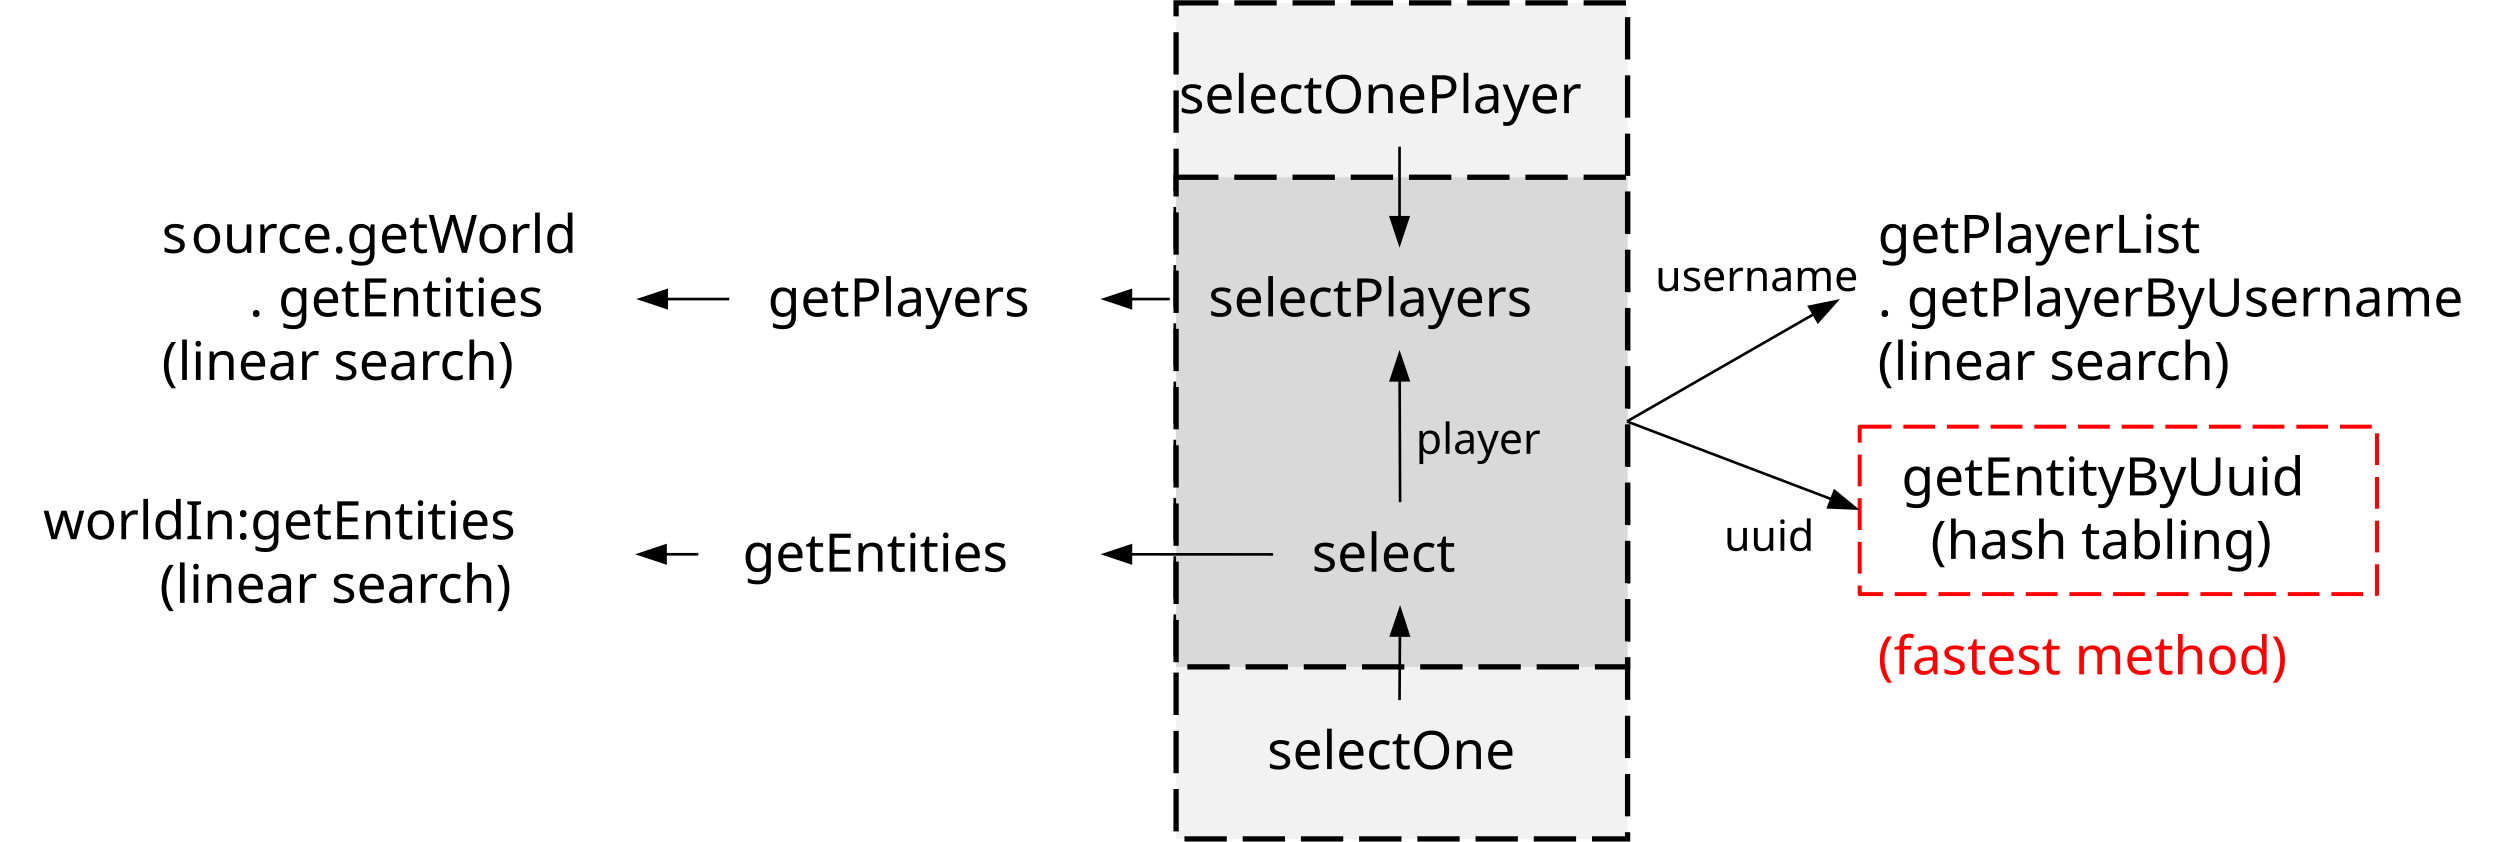
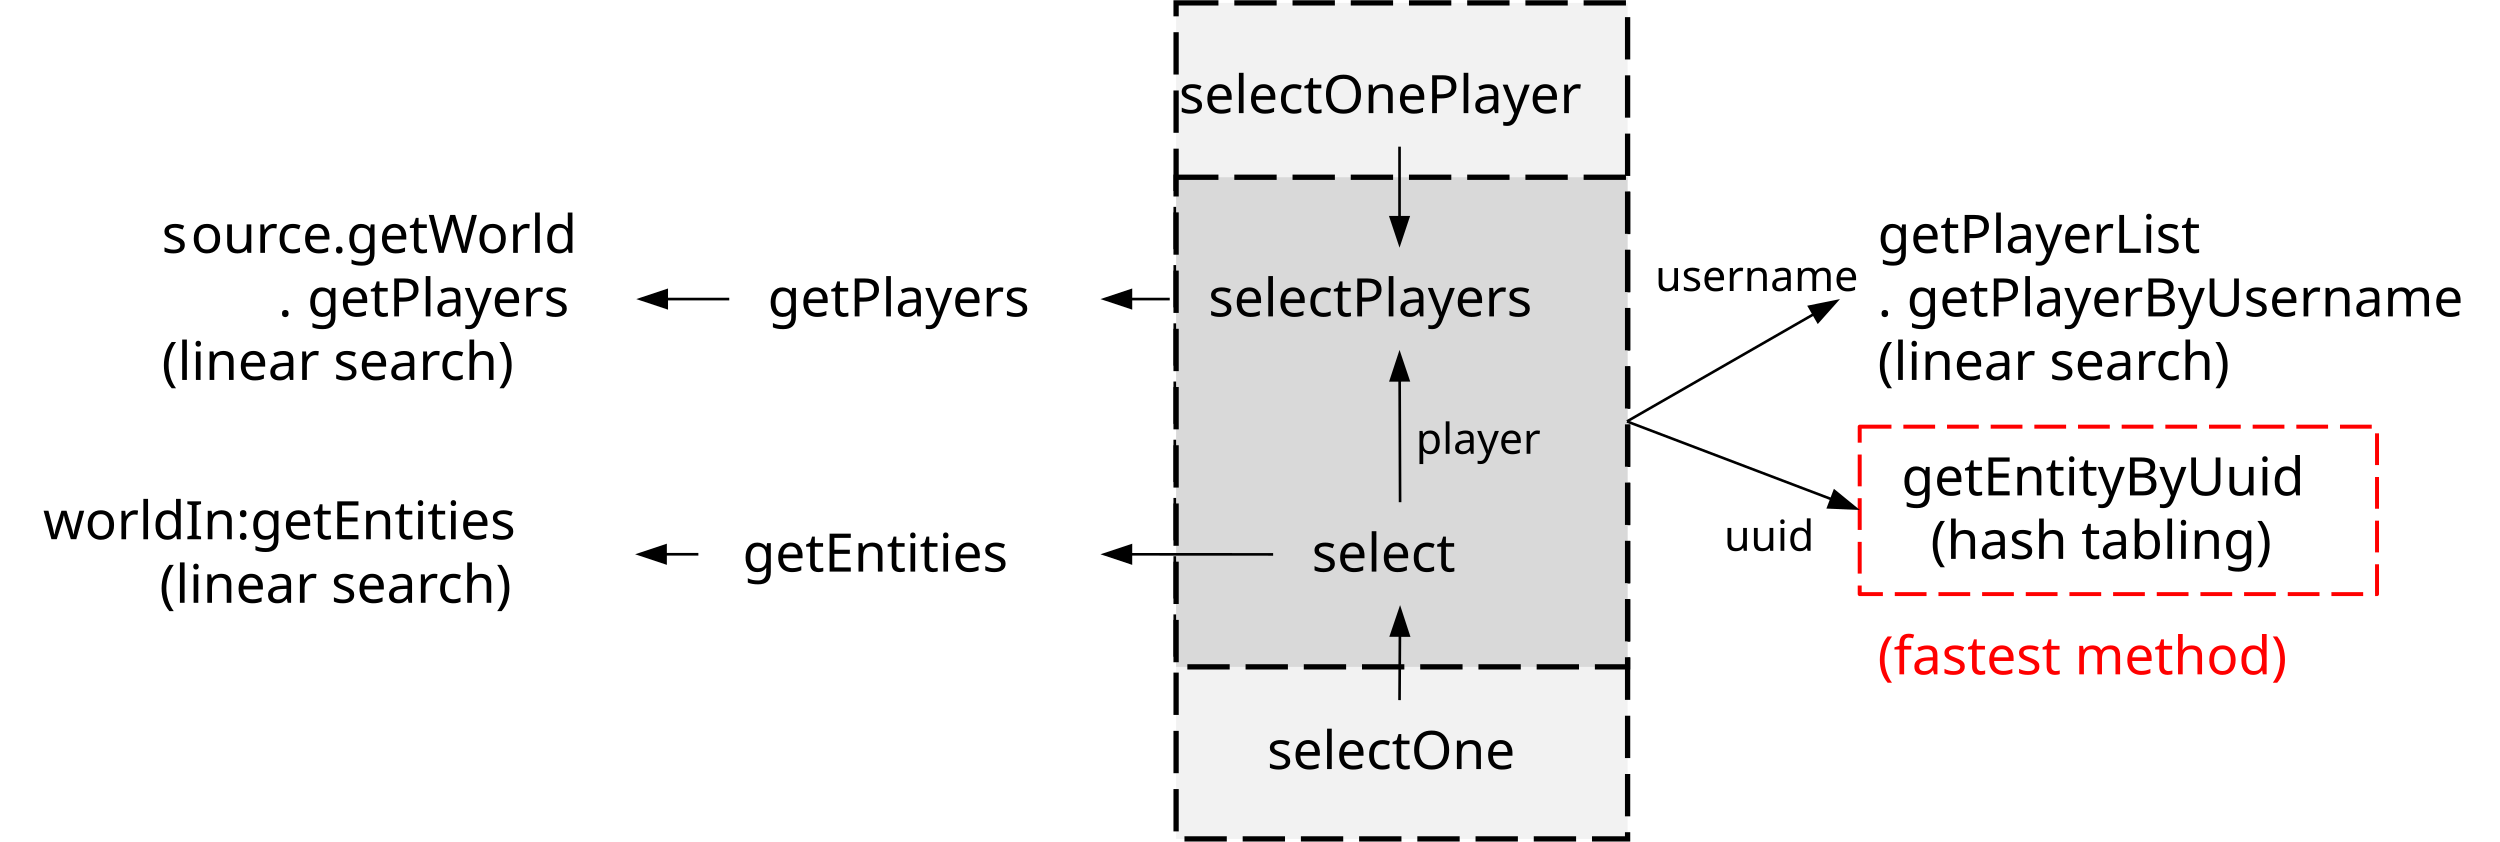
<svg xmlns="http://www.w3.org/2000/svg" width="2165" height="729" overflow="hidden">
  <defs>
    <clipPath id="clip0">
      <rect x="1145" y="823" width="2165" height="729" />
    </clipPath>
  </defs>
  <g clip-path="url(#clip0)" transform="translate(-1145 -823)">
    <rect x="2163.5" y="825.5" width="391" height="724" stroke="#000000" stroke-width="4.583" stroke-miterlimit="8" stroke-dasharray="36.667 13.75" fill="#F2F2F2" />
    <rect x="2163.5" y="976.5" width="391" height="424" stroke="#000000" stroke-width="4.583" stroke-miterlimit="8" stroke-dasharray="36.667 13.75" fill="#D9D9D9" />
    <text font-family="Consolas,Consolas_MSFontService,sans-serif" font-weight="400" font-size="46" transform="matrix(1 0 0 1 2281.01 1318)">select<tspan font-size="46" x="-38.649" y="171">selectOne</tspan>
      <tspan font-size="46" x="-115.013" y="-397">selectOnePlayer</tspan>
      <tspan font-size="46" x="-492.877" y="0">getEntities</tspan>
      <tspan font-size="46" x="-89.559" y="-221">selectPlayers</tspan>
    </text>
    <path d="M2247.53 1304.24 2120.92 1304.16 2120.92 1301.87 2247.53 1301.95ZM2125.49 1312.18 2098 1303 2125.51 1293.85Z" />
    <path d="M2356.32 1257.9 2355.94 1148.92 2358.23 1148.91 2358.61 1257.89ZM2347.93 1153.53 2357 1126 2366.26 1153.47Z" />
    <text font-family="Consolas,Consolas_MSFontService,sans-serif" font-weight="400" font-size="46" transform="matrix(1 0 0 1 1182.27 1290)">worldIn:getEntities<tspan font-size="46" x="100.833" y="55">(linear search)</tspan>
    </text>
    <path d="M1749.78 1304.15 1717.92 1304.15 1717.92 1301.85 1749.78 1301.85ZM1722.5 1312.17 1695 1303 1722.5 1293.83Z" />
    <path d="M1.146-0.007 1.483 59.369-0.808 59.382-1.146 0.007ZM9.478 54.74 0.468 82.292-8.855 54.845Z" transform="matrix(1 0 0 -1 2357 1429.29)" />
    <path d="M2358.15 950 2358.15 1014.58 2355.85 1014.58 2355.85 950ZM2366.17 1010 2357 1037.5 2347.83 1010Z" />
    <text font-family="Consolas,Consolas_MSFontService,sans-serif" font-weight="400" font-size="37" transform="matrix(1 0 0 1 2371.12 1216)">player<tspan font-size="46" x="399.98" y="-174">getPlayerList</tspan>
      <tspan font-size="46" x="399.98" y="-119">.</tspan>
      <tspan font-size="46" x="425.188" y="-119">getPlayerByUsername</tspan>
      <tspan font-size="46" x="399.98" y="-64">(linear search)</tspan>
    </text>
    <path d="M0.571-0.994 165.145 93.524 164.004 95.511-0.571 0.994ZM165.165 84.286 184.447 105.93 156.034 100.184Z" transform="matrix(1 0 0 -1 2554 1187.93)" />
    <rect x="2755.5" y="1192.5" width="448" height="145" stroke="#FF0000" stroke-width="3.438" stroke-linejoin="round" stroke-miterlimit="10" stroke-dasharray="27.5 10.312" fill="none" />
    <text font-family="Consolas,Consolas_MSFontService,sans-serif" font-weight="400" font-size="46" transform="matrix(1 0 0 1 2791.7 1252)">getEntityByUuid<tspan font-size="46" x="25.208" y="55">(hash tabling)</tspan>
    </text>
    <path d="M2554.41 1186.93 2734.59 1255.42 2733.78 1257.56 2553.59 1189.07ZM2733.16 1246.29 2755.61 1264.63 2726.65 1263.43Z" />
    <text font-family="Consolas,Consolas_MSFontService,sans-serif" font-weight="400" font-size="37" transform="matrix(1 0 0 1 2578.43 1075)">username<tspan font-size="37" x="59.653" y="225">uuid</tspan>
      <tspan fill="#FF0000" font-size="46" x="192.67" y="332">(fastest method)</tspan>
      <tspan font-size="46" x="-768.558" y="22">getPlayers</tspan>
    </text>
    <path d="M2157.99 1083.15 2120.92 1083.15 2120.92 1080.85 2157.99 1080.85ZM2125.5 1091.17 2098 1082 2125.5 1072.83Z" />
    <text font-family="Consolas,Consolas_MSFontService,sans-serif" font-weight="400" font-size="46" transform="matrix(1 0 0 1 1285.07 1042)">s<tspan font-size="46" x="25.208" y="0">ource.getWorld</tspan>
-       <tspan font-size="46" x="75.625" y="55">.</tspan>
-       <tspan font-size="46" x="100.833" y="55">getEntities</tspan>
+       <tspan font-size="46" x="100.833" y="55">.</tspan>
+       <tspan font-size="46" x="126.042" y="55">getPlayers</tspan>
      <tspan font-size="46" x="0" y="110">(linear search)</tspan>
    </text>
    <path d="M1776.53 1083.15 1718.92 1083.15 1718.92 1080.85 1776.53 1080.85ZM1723.5 1091.17 1696 1082 1723.5 1072.83Z" />
  </g>
</svg>
